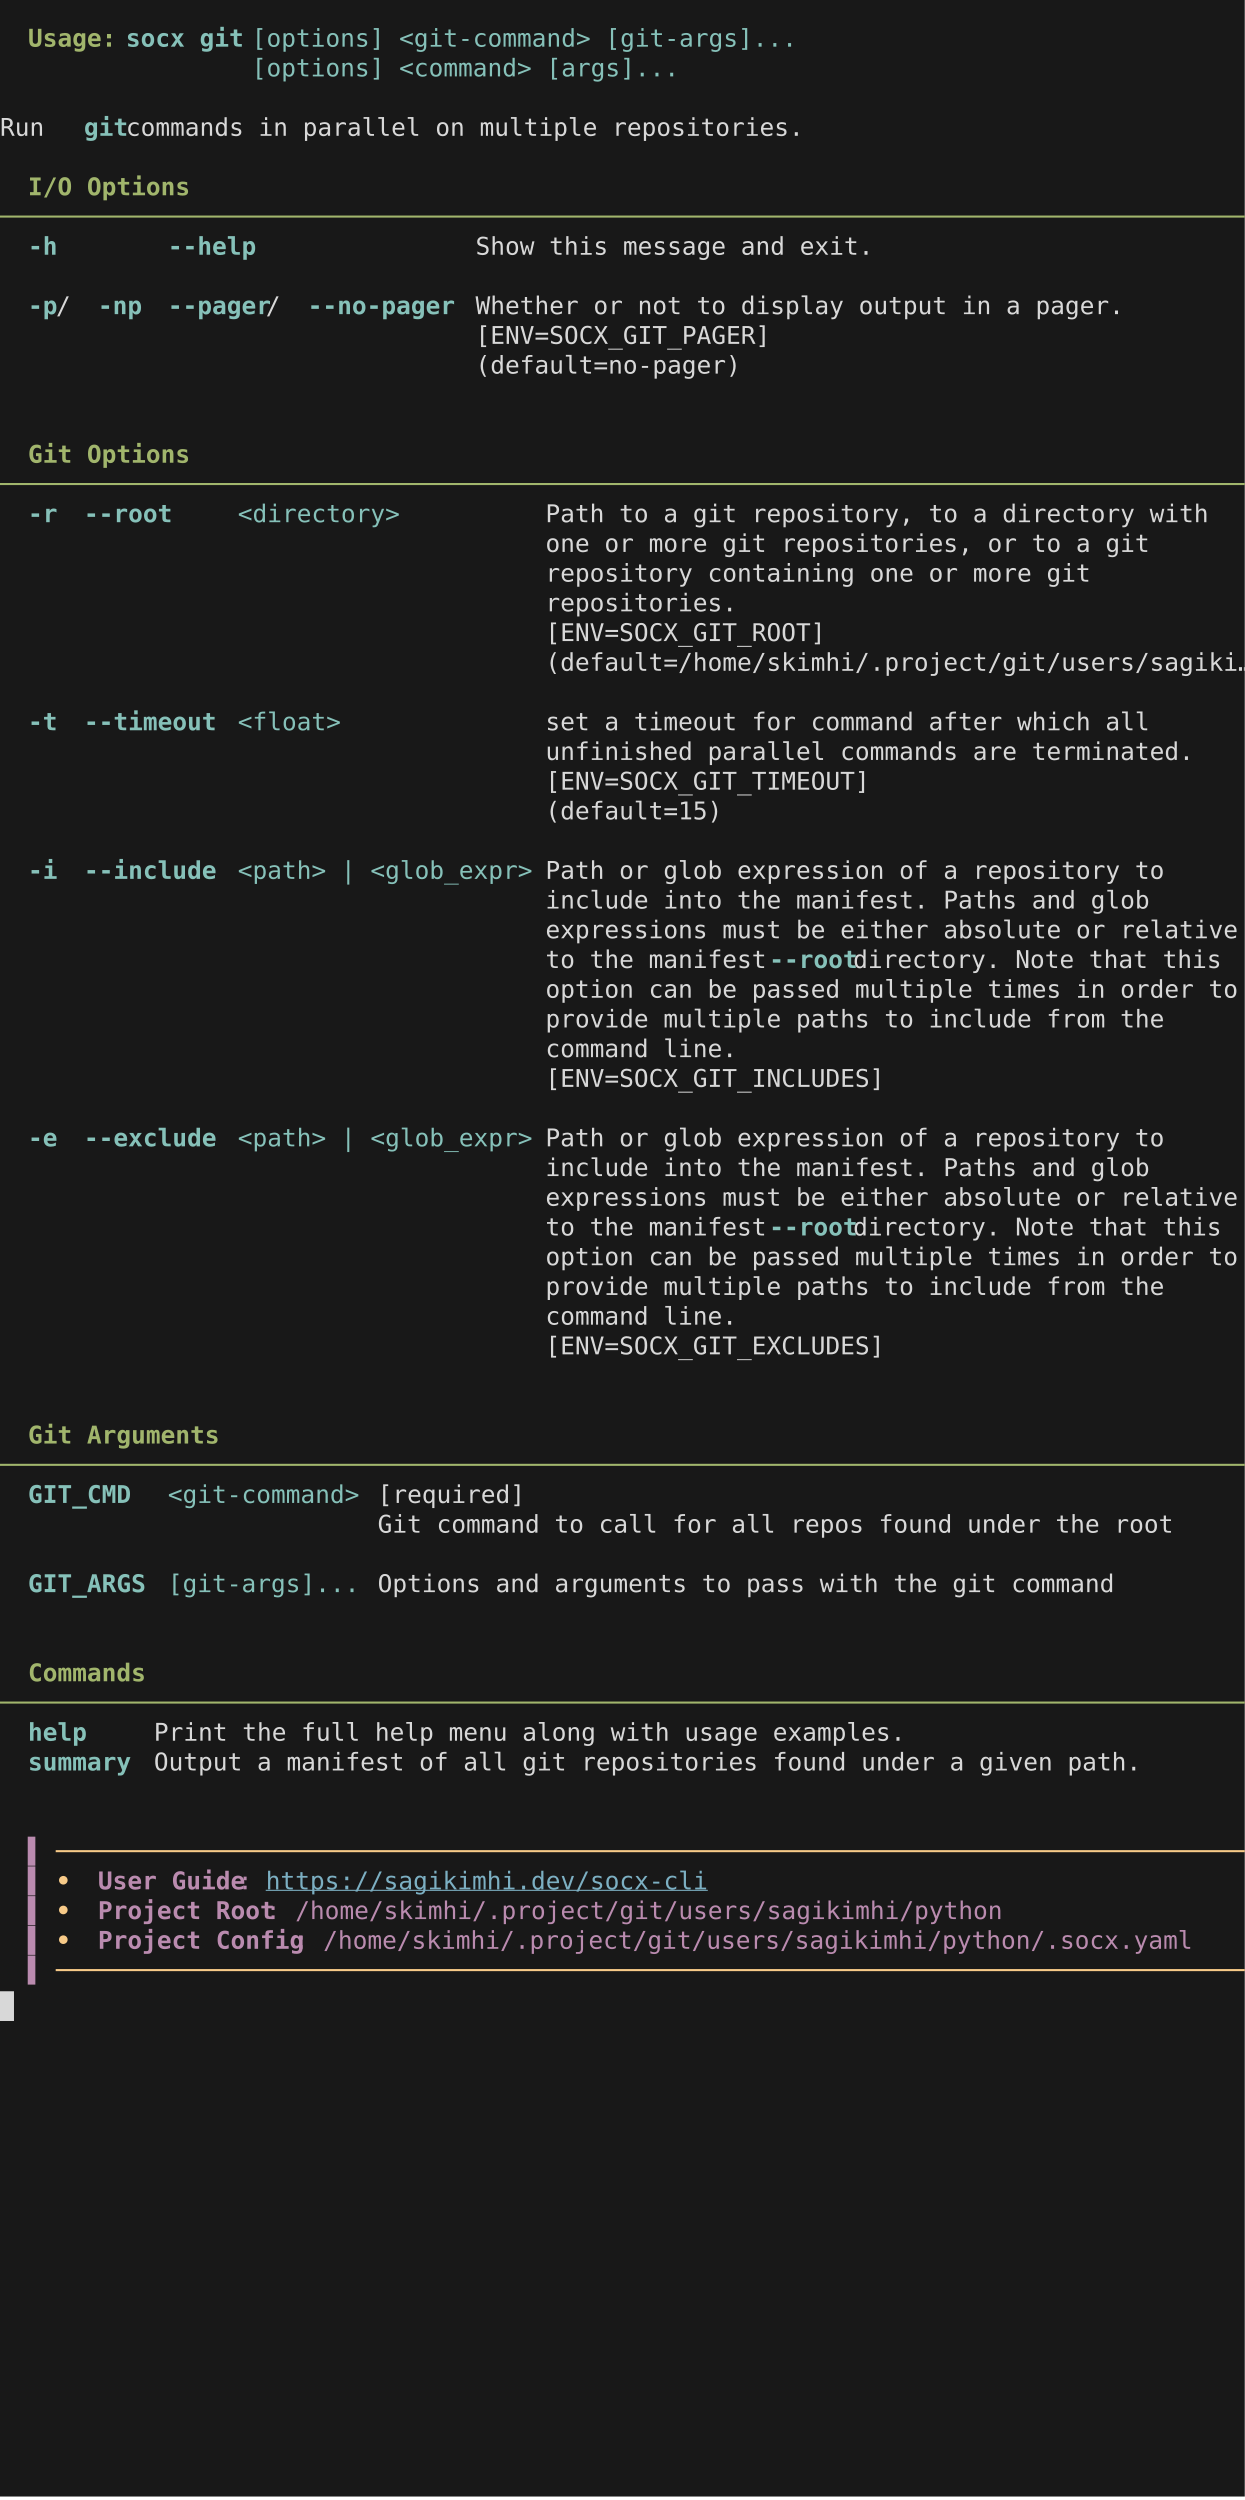
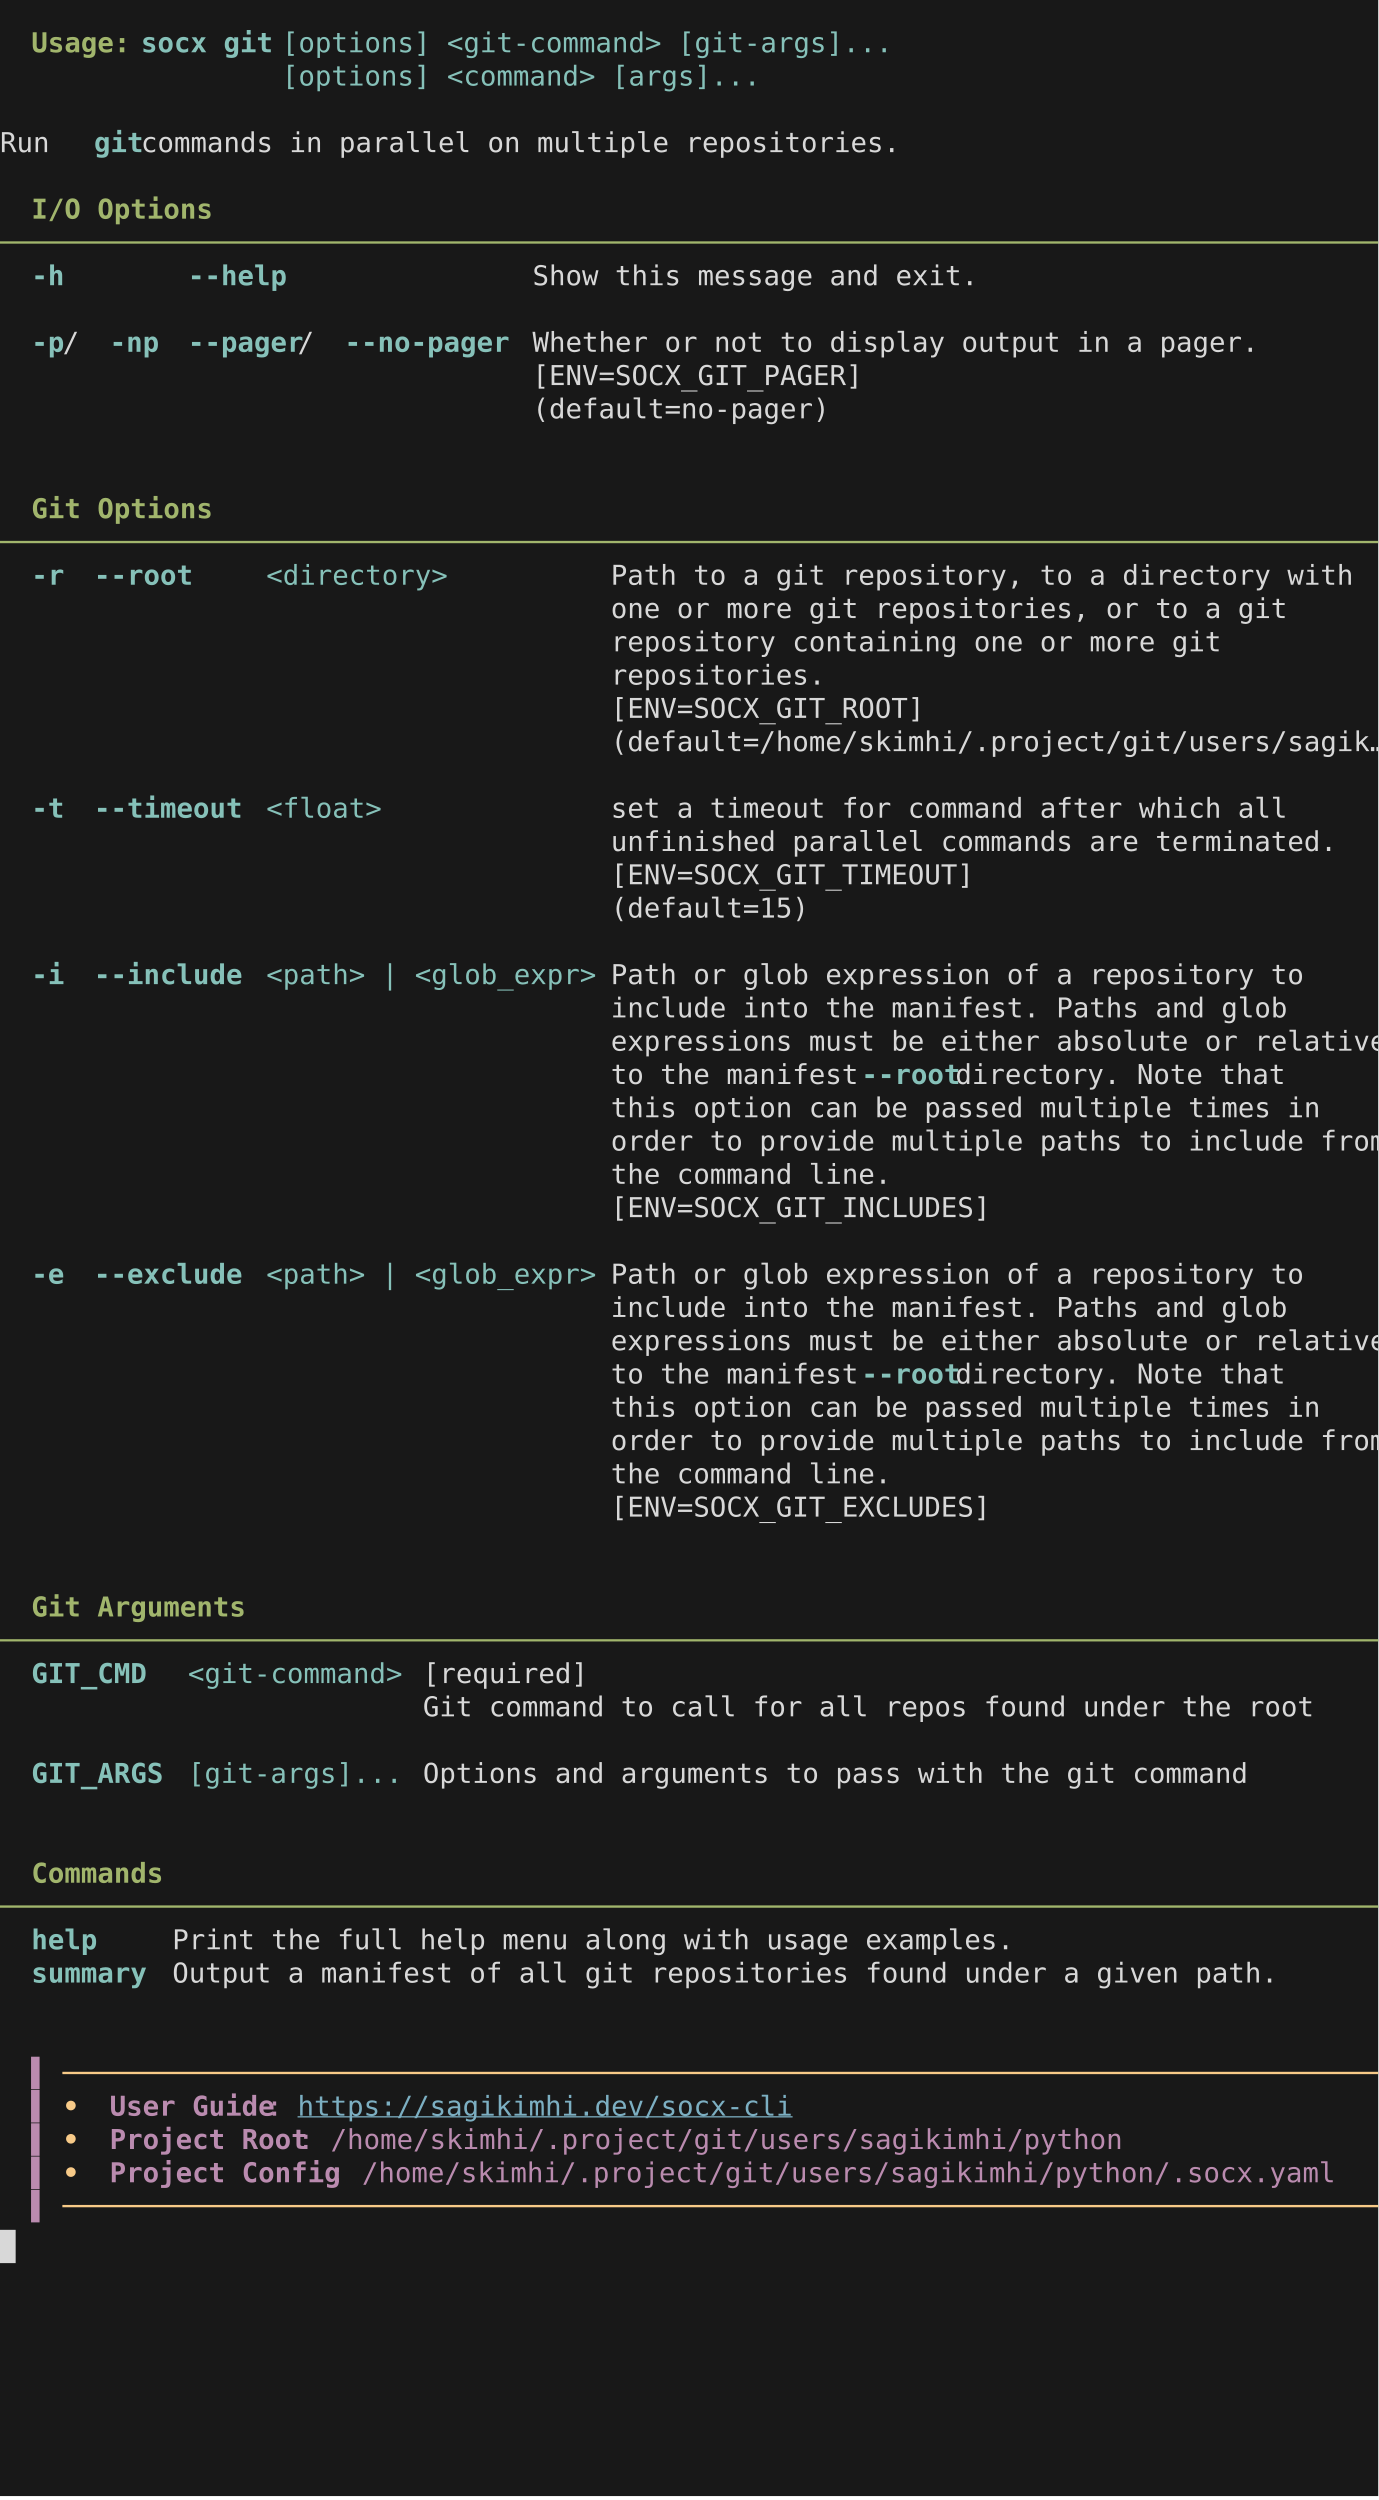
- <svg xmlns="http://www.w3.org/2000/svg" xmlns:ns1="https://github.com/nbedos/termtosvg" xmlns:xlink="http://www.w3.org/1999/xlink" id="terminal" baseProfile="full" viewBox="0 0 712 1430" width="712" version="1.1">
+ <svg xmlns="http://www.w3.org/2000/svg" xmlns:ns1="https://github.com/nbedos/termtosvg" xmlns:xlink="http://www.w3.org/1999/xlink" id="terminal" baseProfile="full" viewBox="0 0 704 1277" width="704" version="1.1">
  <defs>
    <ns1:template_settings>
-       <ns1:screen_geometry columns="89" rows="84" />
+       <ns1:screen_geometry columns="88" rows="75" />
      <ns1:animation type="css" />
    </ns1:template_settings>
    <style type="text/css" id="generated-style">#screen {
                font-family: 'DejaVu Sans Mono', monospace;
                font-style: normal;
                font-size: 14px;
            }

        text {
            dominant-baseline: text-before-edge;
            white-space: pre;
        }

            :root {
                --animation-duration: 1000ms;
            }

            @keyframes roll {
                0.000%{transform:translateY(0px)}
100.000%{transform:translateY(0px)}
            }

            #screen_view {
                animation-duration: 1000ms;
                animation-iteration-count:infinite;
                animation-name:roll;
                animation-timing-function: steps(1,end);
                animation-fill-mode: forwards;
            }
        </style>
    <style type="text/css" id="user-style">
            /* The colors defined below are the default 16 colors used for rendering text of the terminal. Adjust
               them as needed.
               base16-default-dark color theme (source: http://chriskempson.com/projects/base16/) */
            .foreground {fill: #d8d8d8;}
            .background {fill: #181818;}
            .color0 {fill: #181818;}
            .color1 {fill: #ab4642;}
            .color2 {fill: #a1b56c;}
            .color3 {fill: #f7ca88;}
            .color4 {fill: #7cafc2;}
            .color5 {fill: #ba8baf;}
            .color6 {fill: #86c1b9;}
            .color7 {fill: #d8d8d8;}
            .color8 {fill: #585858;}
            .color9 {fill: #ab4642;}
            .color10 {fill: #a1b56C;}
            .color11 {fill: #f7ca88;}
            .color12 {fill: #7cafc2;}
            .color13 {fill: #ba8baf;}
            .color14 {fill: #86c1b9;}
            .color15 {fill: #f8f8f8;}
        </style>
  </defs>
-   <svg id="screen" width="712" height="1428" viewBox="0 0 712 1428" preserveAspectRatio="xMidYMin slice">
+   <svg id="screen" width="704" height="1275" viewBox="0 0 704 1275" preserveAspectRatio="xMidYMin slice">
    <rect class="background" height="100%" width="100%" x="0" y="0" />
    <defs>
      <g id="g1">
-         <text x="0" textLength="712" class="foreground">                                                                                         </text>
+         <text x="0" textLength="704" class="foreground">                                                                                        </text>
      </g>
      <g id="g2">
        <text x="0" textLength="16" class="foreground">  </text>
        <text x="16" textLength="48" font-weight="bold" class="color10">Usage:</text>
        <text x="64" textLength="8" class="foreground"> </text>
        <text x="72" textLength="64" font-weight="bold" class="color14">socx git</text>
        <text x="136" textLength="8" class="foreground"> </text>
        <text x="144" textLength="304" class="color6">[options] &lt;git-command&gt; [git-args]... </text>
-         <text x="448" textLength="264" class="foreground">                                 </text>
+         <text x="448" textLength="256" class="foreground">                                </text>
      </g>
      <g id="g3">
        <text x="0" textLength="144" class="foreground">                  </text>
        <text x="144" textLength="304" class="color6">[options] &lt;command&gt; [args]...         </text>
-         <text x="448" textLength="264" class="foreground">                                 </text>
+         <text x="448" textLength="256" class="foreground">                                </text>
      </g>
      <g id="g4">
        <text x="0" textLength="48" class="foreground">  Run </text>
        <text x="48" textLength="24" font-weight="bold" class="color14">git</text>
-         <text x="72" textLength="640" class="foreground"> commands in parallel on multiple repositories.                                 </text>
+         <text x="72" textLength="632" class="foreground"> commands in parallel on multiple repositories.                                </text>
      </g>
      <g id="g5">
        <text x="0" textLength="16" class="color2">  </text>
        <text x="16" textLength="88" font-weight="bold" class="color10">I/O Options</text>
-         <text x="104" textLength="608" class="color2">                                                                            </text>
+         <text x="104" textLength="600" class="color2">                                                                           </text>
      </g>
      <g id="g6">
-         <text x="0" textLength="712" class="color2">  ─────────────────────────────────────────────────────────────────────────────────────  </text>
+         <text x="0" textLength="704" class="color2">  ────────────────────────────────────────────────────────────────────────────────────  </text>
      </g>
      <g id="g7">
        <text x="0" textLength="16" class="color2">  </text>
        <text x="16" textLength="64" font-weight="bold" class="color14">-h      </text>
        <text x="80" textLength="8" class="foreground"> </text>
        <text x="88" textLength="8" class="color2"> </text>
        <text x="96" textLength="160" font-weight="bold" class="color14">--help              </text>
        <text x="256" textLength="8" class="foreground"> </text>
        <text x="264" textLength="8" class="color2"> </text>
-         <text x="272" textLength="424" class="foreground">Show this message and exit.                          </text>
-         <text x="696" textLength="16" class="color2">  </text>
+         <text x="272" textLength="416" class="foreground">Show this message and exit.                         </text>
+         <text x="688" textLength="16" class="color2">  </text>
      </g>
      <g id="g8">
        <text x="0" textLength="16" class="color2">  </text>
        <text x="16" textLength="72" class="foreground">         </text>
        <text x="88" textLength="8" class="color2"> </text>
        <text x="96" textLength="168" class="foreground">                     </text>
        <text x="264" textLength="8" class="color2"> </text>
-         <text x="272" textLength="424" class="foreground">                                                     </text>
-         <text x="696" textLength="16" class="color2">  </text>
+         <text x="272" textLength="416" class="foreground">                                                    </text>
+         <text x="688" textLength="16" class="color2">  </text>
      </g>
      <g id="g9">
        <text x="0" textLength="16" class="color2">  </text>
        <text x="16" textLength="16" font-weight="bold" class="color14">-p</text>
        <text x="32" textLength="24" class="foreground"> / </text>
        <text x="56" textLength="24" font-weight="bold" class="color14">-np</text>
        <text x="80" textLength="8" class="foreground"> </text>
        <text x="88" textLength="8" class="color2"> </text>
        <text x="96" textLength="56" font-weight="bold" class="color14">--pager</text>
        <text x="152" textLength="24" class="foreground"> / </text>
        <text x="176" textLength="80" font-weight="bold" class="color14">--no-pager</text>
        <text x="256" textLength="8" class="foreground"> </text>
        <text x="264" textLength="8" class="color2"> </text>
-         <text x="272" textLength="424" class="foreground">Whether or not to display output in a pager.         </text>
-         <text x="696" textLength="16" class="color2">  </text>
+         <text x="272" textLength="416" class="foreground">Whether or not to display output in a pager.        </text>
+         <text x="688" textLength="16" class="color2">  </text>
      </g>
      <g id="g10">
        <text x="0" textLength="16" class="color2">  </text>
        <text x="16" textLength="72" class="foreground">         </text>
        <text x="88" textLength="8" class="color2"> </text>
        <text x="96" textLength="168" class="foreground">                     </text>
        <text x="264" textLength="8" class="color2"> </text>
-         <text x="272" textLength="424" class="foreground">[ENV=SOCX_GIT_PAGER]                                 </text>
-         <text x="696" textLength="16" class="color2">  </text>
+         <text x="272" textLength="416" class="foreground">[ENV=SOCX_GIT_PAGER]                                </text>
+         <text x="688" textLength="16" class="color2">  </text>
      </g>
      <g id="g11">
        <text x="0" textLength="16" class="color2">  </text>
        <text x="16" textLength="72" class="foreground">         </text>
        <text x="88" textLength="8" class="color2"> </text>
        <text x="96" textLength="168" class="foreground">                     </text>
        <text x="264" textLength="8" class="color2"> </text>
-         <text x="272" textLength="424" class="foreground">(default=no-pager)                                   </text>
-         <text x="696" textLength="16" class="color2">  </text>
+         <text x="272" textLength="416" class="foreground">(default=no-pager)                                  </text>
+         <text x="688" textLength="16" class="color2">  </text>
      </g>
      <g id="g12">
-         <text x="0" textLength="712" class="color2">                                                                                         </text>
+         <text x="0" textLength="704" class="color2">                                                                                        </text>
      </g>
      <g id="g13">
        <text x="0" textLength="16" class="color2">  </text>
        <text x="16" textLength="88" font-weight="bold" class="color10">Git Options</text>
-         <text x="104" textLength="608" class="color2">                                                                            </text>
+         <text x="104" textLength="600" class="color2">                                                                           </text>
      </g>
      <g id="g14">
        <text x="0" textLength="16" class="color2">  </text>
        <text x="16" textLength="16" font-weight="bold" class="color14">-r</text>
        <text x="32" textLength="8" class="foreground"> </text>
        <text x="40" textLength="8" class="color2"> </text>
        <text x="48" textLength="72" font-weight="bold" class="color14">--root   </text>
        <text x="120" textLength="8" class="foreground"> </text>
        <text x="128" textLength="8" class="color2"> </text>
        <text x="136" textLength="160" class="color6">&lt;directory&gt;         </text>
        <text x="296" textLength="8" class="foreground"> </text>
        <text x="304" textLength="8" class="color2"> </text>
-         <text x="312" textLength="384" class="foreground">Path to a git repository, to a directory with   </text>
-         <text x="696" textLength="16" class="color2">  </text>
+         <text x="312" textLength="376" class="foreground">Path to a git repository, to a directory with  </text>
+         <text x="688" textLength="16" class="color2">  </text>
      </g>
      <g id="g15">
        <text x="0" textLength="16" class="color2">  </text>
        <text x="16" textLength="24" class="foreground">   </text>
        <text x="40" textLength="8" class="color2"> </text>
        <text x="48" textLength="80" class="foreground">          </text>
        <text x="128" textLength="8" class="color2"> </text>
        <text x="136" textLength="168" class="foreground">                     </text>
        <text x="304" textLength="8" class="color2"> </text>
-         <text x="312" textLength="384" class="foreground">one or more git repositories, or to a git       </text>
-         <text x="696" textLength="16" class="color2">  </text>
+         <text x="312" textLength="376" class="foreground">one or more git repositories, or to a git      </text>
+         <text x="688" textLength="16" class="color2">  </text>
      </g>
      <g id="g16">
        <text x="0" textLength="16" class="color2">  </text>
        <text x="16" textLength="24" class="foreground">   </text>
        <text x="40" textLength="8" class="color2"> </text>
        <text x="48" textLength="80" class="foreground">          </text>
        <text x="128" textLength="8" class="color2"> </text>
        <text x="136" textLength="168" class="foreground">                     </text>
        <text x="304" textLength="8" class="color2"> </text>
-         <text x="312" textLength="384" class="foreground">repository containing one or more git           </text>
-         <text x="696" textLength="16" class="color2">  </text>
+         <text x="312" textLength="376" class="foreground">repository containing one or more git          </text>
+         <text x="688" textLength="16" class="color2">  </text>
      </g>
      <g id="g17">
        <text x="0" textLength="16" class="color2">  </text>
        <text x="16" textLength="24" class="foreground">   </text>
        <text x="40" textLength="8" class="color2"> </text>
        <text x="48" textLength="80" class="foreground">          </text>
        <text x="128" textLength="8" class="color2"> </text>
        <text x="136" textLength="168" class="foreground">                     </text>
        <text x="304" textLength="8" class="color2"> </text>
-         <text x="312" textLength="384" class="foreground">repositories.                                   </text>
-         <text x="696" textLength="16" class="color2">  </text>
+         <text x="312" textLength="376" class="foreground">repositories.                                  </text>
+         <text x="688" textLength="16" class="color2">  </text>
      </g>
      <g id="g18">
        <text x="0" textLength="16" class="color2">  </text>
        <text x="16" textLength="24" class="foreground">   </text>
        <text x="40" textLength="8" class="color2"> </text>
        <text x="48" textLength="80" class="foreground">          </text>
        <text x="128" textLength="8" class="color2"> </text>
        <text x="136" textLength="168" class="foreground">                     </text>
        <text x="304" textLength="8" class="color2"> </text>
-         <text x="312" textLength="384" class="foreground">[ENV=SOCX_GIT_ROOT]                             </text>
-         <text x="696" textLength="16" class="color2">  </text>
+         <text x="312" textLength="376" class="foreground">[ENV=SOCX_GIT_ROOT]                            </text>
+         <text x="688" textLength="16" class="color2">  </text>
      </g>
      <g id="g19">
        <text x="0" textLength="16" class="color2">  </text>
        <text x="16" textLength="24" class="foreground">   </text>
        <text x="40" textLength="8" class="color2"> </text>
        <text x="48" textLength="80" class="foreground">          </text>
        <text x="128" textLength="8" class="color2"> </text>
        <text x="136" textLength="168" class="foreground">                     </text>
        <text x="304" textLength="8" class="color2"> </text>
-         <text x="312" textLength="384" class="foreground">(default=/home/skimhi/.project/git/users/sagiki…</text>
-         <text x="696" textLength="16" class="color2">  </text>
+         <text x="312" textLength="376" class="foreground">(default=/home/skimhi/.project/git/users/sagik…</text>
+         <text x="688" textLength="16" class="color2">  </text>
      </g>
      <g id="g20">
        <text x="0" textLength="16" class="color2">  </text>
        <text x="16" textLength="24" class="foreground">   </text>
        <text x="40" textLength="8" class="color2"> </text>
        <text x="48" textLength="80" class="foreground">          </text>
        <text x="128" textLength="8" class="color2"> </text>
        <text x="136" textLength="168" class="foreground">                     </text>
        <text x="304" textLength="8" class="color2"> </text>
-         <text x="312" textLength="384" class="foreground">                                                </text>
-         <text x="696" textLength="16" class="color2">  </text>
+         <text x="312" textLength="376" class="foreground">                                               </text>
+         <text x="688" textLength="16" class="color2">  </text>
      </g>
      <g id="g21">
        <text x="0" textLength="16" class="color2">  </text>
        <text x="16" textLength="16" font-weight="bold" class="color14">-t</text>
        <text x="32" textLength="8" class="foreground"> </text>
        <text x="40" textLength="8" class="color2"> </text>
        <text x="48" textLength="72" font-weight="bold" class="color14">--timeout</text>
        <text x="120" textLength="8" class="foreground"> </text>
        <text x="128" textLength="8" class="color2"> </text>
        <text x="136" textLength="160" class="color6">&lt;float&gt;             </text>
        <text x="296" textLength="8" class="foreground"> </text>
        <text x="304" textLength="8" class="color2"> </text>
-         <text x="312" textLength="384" class="foreground">set a timeout for command after which all       </text>
-         <text x="696" textLength="16" class="color2">  </text>
+         <text x="312" textLength="376" class="foreground">set a timeout for command after which all      </text>
+         <text x="688" textLength="16" class="color2">  </text>
      </g>
      <g id="g22">
        <text x="0" textLength="16" class="color2">  </text>
        <text x="16" textLength="24" class="foreground">   </text>
        <text x="40" textLength="8" class="color2"> </text>
        <text x="48" textLength="80" class="foreground">          </text>
        <text x="128" textLength="8" class="color2"> </text>
        <text x="136" textLength="168" class="foreground">                     </text>
        <text x="304" textLength="8" class="color2"> </text>
-         <text x="312" textLength="384" class="foreground">unfinished parallel commands are terminated.    </text>
-         <text x="696" textLength="16" class="color2">  </text>
+         <text x="312" textLength="376" class="foreground">unfinished parallel commands are terminated.   </text>
+         <text x="688" textLength="16" class="color2">  </text>
      </g>
      <g id="g23">
        <text x="0" textLength="16" class="color2">  </text>
        <text x="16" textLength="24" class="foreground">   </text>
        <text x="40" textLength="8" class="color2"> </text>
        <text x="48" textLength="80" class="foreground">          </text>
        <text x="128" textLength="8" class="color2"> </text>
        <text x="136" textLength="168" class="foreground">                     </text>
        <text x="304" textLength="8" class="color2"> </text>
-         <text x="312" textLength="384" class="foreground">[ENV=SOCX_GIT_TIMEOUT]                          </text>
-         <text x="696" textLength="16" class="color2">  </text>
+         <text x="312" textLength="376" class="foreground">[ENV=SOCX_GIT_TIMEOUT]                         </text>
+         <text x="688" textLength="16" class="color2">  </text>
      </g>
      <g id="g24">
        <text x="0" textLength="16" class="color2">  </text>
        <text x="16" textLength="24" class="foreground">   </text>
        <text x="40" textLength="8" class="color2"> </text>
        <text x="48" textLength="80" class="foreground">          </text>
        <text x="128" textLength="8" class="color2"> </text>
        <text x="136" textLength="168" class="foreground">                     </text>
        <text x="304" textLength="8" class="color2"> </text>
-         <text x="312" textLength="384" class="foreground">(default=15)                                    </text>
-         <text x="696" textLength="16" class="color2">  </text>
+         <text x="312" textLength="376" class="foreground">(default=15)                                   </text>
+         <text x="688" textLength="16" class="color2">  </text>
      </g>
      <g id="g25">
        <text x="0" textLength="16" class="color2">  </text>
        <text x="16" textLength="16" font-weight="bold" class="color14">-i</text>
        <text x="32" textLength="8" class="foreground"> </text>
        <text x="40" textLength="8" class="color2"> </text>
        <text x="48" textLength="72" font-weight="bold" class="color14">--include</text>
        <text x="120" textLength="8" class="foreground"> </text>
        <text x="128" textLength="8" class="color2"> </text>
        <text x="136" textLength="160" class="color6">&lt;path&gt; | &lt;glob_expr&gt;</text>
        <text x="296" textLength="8" class="foreground"> </text>
        <text x="304" textLength="8" class="color2"> </text>
-         <text x="312" textLength="384" class="foreground">Path or glob expression of a repository to      </text>
-         <text x="696" textLength="16" class="color2">  </text>
+         <text x="312" textLength="376" class="foreground">Path or glob expression of a repository to     </text>
+         <text x="688" textLength="16" class="color2">  </text>
      </g>
      <g id="g26">
        <text x="0" textLength="16" class="color2">  </text>
        <text x="16" textLength="24" class="foreground">   </text>
        <text x="40" textLength="8" class="color2"> </text>
        <text x="48" textLength="80" class="foreground">          </text>
        <text x="128" textLength="8" class="color2"> </text>
        <text x="136" textLength="168" class="foreground">                     </text>
        <text x="304" textLength="8" class="color2"> </text>
-         <text x="312" textLength="384" class="foreground">include into the manifest. Paths and glob       </text>
-         <text x="696" textLength="16" class="color2">  </text>
+         <text x="312" textLength="376" class="foreground">include into the manifest. Paths and glob      </text>
+         <text x="688" textLength="16" class="color2">  </text>
      </g>
      <g id="g27">
        <text x="0" textLength="16" class="color2">  </text>
        <text x="16" textLength="24" class="foreground">   </text>
        <text x="40" textLength="8" class="color2"> </text>
        <text x="48" textLength="80" class="foreground">          </text>
        <text x="128" textLength="8" class="color2"> </text>
        <text x="136" textLength="168" class="foreground">                     </text>
        <text x="304" textLength="8" class="color2"> </text>
-         <text x="312" textLength="384" class="foreground">expressions must be either absolute or relative </text>
-         <text x="696" textLength="16" class="color2">  </text>
+         <text x="312" textLength="376" class="foreground">expressions must be either absolute or relative</text>
+         <text x="688" textLength="16" class="color2">  </text>
      </g>
      <g id="g28">
        <text x="0" textLength="16" class="color2">  </text>
        <text x="16" textLength="24" class="foreground">   </text>
        <text x="40" textLength="8" class="color2"> </text>
        <text x="48" textLength="80" class="foreground">          </text>
        <text x="128" textLength="8" class="color2"> </text>
        <text x="136" textLength="168" class="foreground">                     </text>
        <text x="304" textLength="8" class="color2"> </text>
        <text x="312" textLength="128" class="foreground">to the manifest </text>
        <text x="440" textLength="48" font-weight="bold" class="color14">--root</text>
-         <text x="488" textLength="208" class="foreground"> directory. Note that this</text>
-         <text x="696" textLength="16" class="color2">  </text>
+         <text x="488" textLength="200" class="foreground"> directory. Note that    </text>
+         <text x="688" textLength="16" class="color2">  </text>
      </g>
      <g id="g29">
        <text x="0" textLength="16" class="color2">  </text>
        <text x="16" textLength="24" class="foreground">   </text>
        <text x="40" textLength="8" class="color2"> </text>
        <text x="48" textLength="80" class="foreground">          </text>
        <text x="128" textLength="8" class="color2"> </text>
        <text x="136" textLength="168" class="foreground">                     </text>
        <text x="304" textLength="8" class="color2"> </text>
-         <text x="312" textLength="384" class="foreground">option can be passed multiple times in order to </text>
-         <text x="696" textLength="16" class="color2">  </text>
+         <text x="312" textLength="376" class="foreground">this option can be passed multiple times in    </text>
+         <text x="688" textLength="16" class="color2">  </text>
      </g>
      <g id="g30">
        <text x="0" textLength="16" class="color2">  </text>
        <text x="16" textLength="24" class="foreground">   </text>
        <text x="40" textLength="8" class="color2"> </text>
        <text x="48" textLength="80" class="foreground">          </text>
        <text x="128" textLength="8" class="color2"> </text>
        <text x="136" textLength="168" class="foreground">                     </text>
        <text x="304" textLength="8" class="color2"> </text>
-         <text x="312" textLength="384" class="foreground">provide multiple paths to include from the      </text>
-         <text x="696" textLength="16" class="color2">  </text>
+         <text x="312" textLength="376" class="foreground">order to provide multiple paths to include from</text>
+         <text x="688" textLength="16" class="color2">  </text>
      </g>
      <g id="g31">
        <text x="0" textLength="16" class="color2">  </text>
        <text x="16" textLength="24" class="foreground">   </text>
        <text x="40" textLength="8" class="color2"> </text>
        <text x="48" textLength="80" class="foreground">          </text>
        <text x="128" textLength="8" class="color2"> </text>
        <text x="136" textLength="168" class="foreground">                     </text>
        <text x="304" textLength="8" class="color2"> </text>
-         <text x="312" textLength="384" class="foreground">command line.                                   </text>
-         <text x="696" textLength="16" class="color2">  </text>
+         <text x="312" textLength="376" class="foreground">the command line.                              </text>
+         <text x="688" textLength="16" class="color2">  </text>
      </g>
      <g id="g32">
        <text x="0" textLength="16" class="color2">  </text>
        <text x="16" textLength="24" class="foreground">   </text>
        <text x="40" textLength="8" class="color2"> </text>
        <text x="48" textLength="80" class="foreground">          </text>
        <text x="128" textLength="8" class="color2"> </text>
        <text x="136" textLength="168" class="foreground">                     </text>
        <text x="304" textLength="8" class="color2"> </text>
-         <text x="312" textLength="384" class="foreground">[ENV=SOCX_GIT_INCLUDES]                         </text>
-         <text x="696" textLength="16" class="color2">  </text>
+         <text x="312" textLength="376" class="foreground">[ENV=SOCX_GIT_INCLUDES]                        </text>
+         <text x="688" textLength="16" class="color2">  </text>
      </g>
      <g id="g33">
        <text x="0" textLength="16" class="color2">  </text>
        <text x="16" textLength="16" font-weight="bold" class="color14">-e</text>
        <text x="32" textLength="8" class="foreground"> </text>
        <text x="40" textLength="8" class="color2"> </text>
        <text x="48" textLength="72" font-weight="bold" class="color14">--exclude</text>
        <text x="120" textLength="8" class="foreground"> </text>
        <text x="128" textLength="8" class="color2"> </text>
        <text x="136" textLength="160" class="color6">&lt;path&gt; | &lt;glob_expr&gt;</text>
        <text x="296" textLength="8" class="foreground"> </text>
        <text x="304" textLength="8" class="color2"> </text>
-         <text x="312" textLength="384" class="foreground">Path or glob expression of a repository to      </text>
-         <text x="696" textLength="16" class="color2">  </text>
+         <text x="312" textLength="376" class="foreground">Path or glob expression of a repository to     </text>
+         <text x="688" textLength="16" class="color2">  </text>
      </g>
      <g id="g34">
        <text x="0" textLength="16" class="color2">  </text>
        <text x="16" textLength="24" class="foreground">   </text>
        <text x="40" textLength="8" class="color2"> </text>
        <text x="48" textLength="80" class="foreground">          </text>
        <text x="128" textLength="8" class="color2"> </text>
        <text x="136" textLength="168" class="foreground">                     </text>
        <text x="304" textLength="8" class="color2"> </text>
-         <text x="312" textLength="384" class="foreground">[ENV=SOCX_GIT_EXCLUDES]                         </text>
-         <text x="696" textLength="16" class="color2">  </text>
+         <text x="312" textLength="376" class="foreground">[ENV=SOCX_GIT_EXCLUDES]                        </text>
+         <text x="688" textLength="16" class="color2">  </text>
      </g>
      <g id="g35">
        <text x="0" textLength="16" class="color2">  </text>
        <text x="16" textLength="104" font-weight="bold" class="color10">Git Arguments</text>
-         <text x="120" textLength="592" class="color2">                                                                          </text>
+         <text x="120" textLength="584" class="color2">                                                                         </text>
      </g>
      <g id="g36">
        <text x="0" textLength="16" class="color2">  </text>
        <text x="16" textLength="64" font-weight="bold" class="color14">GIT_CMD </text>
        <text x="80" textLength="8" class="foreground"> </text>
        <text x="88" textLength="8" class="color2"> </text>
        <text x="96" textLength="104" class="color6">&lt;git-command&gt;</text>
        <text x="200" textLength="8" class="foreground"> </text>
        <text x="208" textLength="8" class="color2"> </text>
-         <text x="216" textLength="480" class="foreground">[required]                                                  </text>
-         <text x="696" textLength="16" class="color2">  </text>
+         <text x="216" textLength="472" class="foreground">[required]                                                 </text>
+         <text x="688" textLength="16" class="color2">  </text>
      </g>
      <g id="g37">
        <text x="0" textLength="16" class="color2">  </text>
        <text x="16" textLength="72" class="foreground">         </text>
        <text x="88" textLength="8" class="color2"> </text>
        <text x="96" textLength="112" class="foreground">              </text>
        <text x="208" textLength="8" class="color2"> </text>
-         <text x="216" textLength="480" class="foreground">Git command to call for all repos found under the root      </text>
-         <text x="696" textLength="16" class="color2">  </text>
+         <text x="216" textLength="472" class="foreground">Git command to call for all repos found under the root     </text>
+         <text x="688" textLength="16" class="color2">  </text>
      </g>
      <g id="g38">
        <text x="0" textLength="16" class="color2">  </text>
        <text x="16" textLength="72" class="foreground">         </text>
        <text x="88" textLength="8" class="color2"> </text>
        <text x="96" textLength="112" class="foreground">              </text>
        <text x="208" textLength="8" class="color2"> </text>
-         <text x="216" textLength="480" class="foreground">                                                            </text>
-         <text x="696" textLength="16" class="color2">  </text>
+         <text x="216" textLength="472" class="foreground">                                                           </text>
+         <text x="688" textLength="16" class="color2">  </text>
      </g>
      <g id="g39">
        <text x="0" textLength="16" class="color2">  </text>
        <text x="16" textLength="64" font-weight="bold" class="color14">GIT_ARGS</text>
        <text x="80" textLength="8" class="foreground"> </text>
        <text x="88" textLength="8" class="color2"> </text>
        <text x="96" textLength="104" class="color6">[git-args]...</text>
        <text x="200" textLength="8" class="foreground"> </text>
        <text x="208" textLength="8" class="color2"> </text>
-         <text x="216" textLength="480" class="foreground">Options and arguments to pass with the git command          </text>
-         <text x="696" textLength="16" class="color2">  </text>
+         <text x="216" textLength="472" class="foreground">Options and arguments to pass with the git command         </text>
+         <text x="688" textLength="16" class="color2">  </text>
      </g>
      <g id="g40">
        <text x="0" textLength="16" class="color2">  </text>
        <text x="16" textLength="64" font-weight="bold" class="color10">Commands</text>
-         <text x="80" textLength="632" class="color2">                                                                               </text>
+         <text x="80" textLength="624" class="color2">                                                                              </text>
      </g>
      <g id="g41">
        <text x="0" textLength="16" class="color2">  </text>
        <text x="16" textLength="64" font-weight="bold" class="color14">help    </text>
        <text x="80" textLength="8" class="color2"> </text>
-         <text x="88" textLength="608" class="foreground"> Print the full help menu along with usage examples.                        </text>
-         <text x="696" textLength="16" class="color2">  </text>
+         <text x="88" textLength="600" class="foreground"> Print the full help menu along with usage examples.                       </text>
+         <text x="688" textLength="16" class="color2">  </text>
      </g>
      <g id="g42">
        <text x="0" textLength="16" class="color2">  </text>
        <text x="16" textLength="64" font-weight="bold" class="color14">summary </text>
        <text x="80" textLength="8" class="color2"> </text>
-         <text x="88" textLength="608" class="foreground"> Output a manifest of all git repositories found under a given path.        </text>
-         <text x="696" textLength="16" class="color2">  </text>
+         <text x="88" textLength="600" class="foreground"> Output a manifest of all git repositories found under a given path.       </text>
+         <text x="688" textLength="16" class="color2">  </text>
      </g>
      <g id="g43">
        <text x="0" textLength="16" class="foreground">  </text>
        <text x="16" textLength="16" class="color5">▌ </text>
-         <text x="32" textLength="648" class="color3">─────────────────────────────────────────────────────────────────────────────────</text>
-         <text x="680" textLength="32" class="foreground">    </text>
+         <text x="32" textLength="640" class="color3">────────────────────────────────────────────────────────────────────────────────</text>
+         <text x="672" textLength="32" class="foreground">    </text>
      </g>
      <g id="g44">
        <text x="0" textLength="16" class="foreground">  </text>
        <text x="16" textLength="16" class="color5">▌ </text>
        <text x="32" textLength="24" font-weight="bold" class="color11"> • </text>
        <text x="56" textLength="80" font-weight="bold" class="color13">User Guide</text>
        <text x="136" textLength="16" class="color5">: </text>
        <text x="152" textLength="240" text-decoration="underline" class="color4">https://sagikimhi.dev/socx-cli</text>
-         <text x="392" textLength="288" class="color5">                                    </text>
-         <text x="680" textLength="32" class="foreground">    </text>
+         <text x="392" textLength="280" class="color5">                                   </text>
+         <text x="672" textLength="32" class="foreground">    </text>
      </g>
      <g id="g45">
        <text x="0" textLength="16" class="foreground">  </text>
        <text x="16" textLength="16" class="color5">▌ </text>
        <text x="32" textLength="24" font-weight="bold" class="color11"> • </text>
        <text x="56" textLength="96" font-weight="bold" class="color13">Project Root</text>
-         <text x="152" textLength="528" class="color5">: /home/skimhi/.project/git/users/sagikimhi/python                </text>
-         <text x="680" textLength="32" class="foreground">    </text>
+         <text x="152" textLength="520" class="color5">: /home/skimhi/.project/git/users/sagikimhi/python               </text>
+         <text x="672" textLength="32" class="foreground">    </text>
      </g>
      <g id="g46">
        <text x="0" textLength="16" class="foreground">  </text>
        <text x="16" textLength="16" class="color5">▌ </text>
        <text x="32" textLength="24" font-weight="bold" class="color11"> • </text>
        <text x="56" textLength="112" font-weight="bold" class="color13">Project Config</text>
-         <text x="168" textLength="512" class="color5">: /home/skimhi/.project/git/users/sagikimhi/python/.socx.yaml   </text>
-         <text x="680" textLength="32" class="foreground">    </text>
+         <text x="168" textLength="504" class="color5">: /home/skimhi/.project/git/users/sagikimhi/python/.socx.yaml  </text>
+         <text x="672" textLength="32" class="foreground">    </text>
      </g>
      <g id="g47">
        <text x="0" textLength="8" class="background"> </text>
      </g>
    </defs>
    <g id="screen_view">
      <g>
        <use xlink:href="#g1" y="0" />
        <use xlink:href="#g2" y="17" />
        <use xlink:href="#g3" y="34" />
        <use xlink:href="#g1" y="51" />
        <rect x="48" y="68" width="24" height="17" class="color0" />
        <use xlink:href="#g4" y="68" />
        <use xlink:href="#g1" y="85" />
        <use xlink:href="#g5" y="102" />
        <use xlink:href="#g6" y="119" />
        <use xlink:href="#g7" y="136" />
        <use xlink:href="#g8" y="153" />
        <use xlink:href="#g9" y="170" />
        <use xlink:href="#g10" y="187" />
        <use xlink:href="#g11" y="204" />
        <use xlink:href="#g12" y="221" />
        <use xlink:href="#g12" y="238" />
        <use xlink:href="#g13" y="255" />
        <use xlink:href="#g6" y="272" />
        <use xlink:href="#g14" y="289" />
        <use xlink:href="#g15" y="306" />
        <use xlink:href="#g16" y="323" />
        <use xlink:href="#g17" y="340" />
        <use xlink:href="#g18" y="357" />
        <use xlink:href="#g19" y="374" />
        <use xlink:href="#g20" y="391" />
        <use xlink:href="#g21" y="408" />
        <use xlink:href="#g22" y="425" />
        <use xlink:href="#g23" y="442" />
        <use xlink:href="#g24" y="459" />
        <use xlink:href="#g20" y="476" />
        <use xlink:href="#g25" y="493" />
        <use xlink:href="#g26" y="510" />
        <use xlink:href="#g27" y="527" />
        <rect x="440" y="544" width="48" height="17" class="color0" />
        <use xlink:href="#g28" y="544" />
        <use xlink:href="#g29" y="561" />
        <use xlink:href="#g30" y="578" />
        <use xlink:href="#g31" y="595" />
        <use xlink:href="#g32" y="612" />
        <use xlink:href="#g20" y="629" />
        <use xlink:href="#g33" y="646" />
        <use xlink:href="#g26" y="663" />
        <use xlink:href="#g27" y="680" />
        <rect x="440" y="697" width="48" height="17" class="color0" />
        <use xlink:href="#g28" y="697" />
        <use xlink:href="#g29" y="714" />
        <use xlink:href="#g30" y="731" />
        <use xlink:href="#g31" y="748" />
        <use xlink:href="#g34" y="765" />
        <use xlink:href="#g12" y="782" />
        <use xlink:href="#g12" y="799" />
        <use xlink:href="#g35" y="816" />
        <use xlink:href="#g6" y="833" />
        <use xlink:href="#g36" y="850" />
        <use xlink:href="#g37" y="867" />
        <use xlink:href="#g38" y="884" />
        <use xlink:href="#g39" y="901" />
        <use xlink:href="#g12" y="918" />
        <use xlink:href="#g12" y="935" />
        <use xlink:href="#g40" y="952" />
        <use xlink:href="#g6" y="969" />
        <use xlink:href="#g41" y="986" />
        <use xlink:href="#g42" y="1003" />
        <use xlink:href="#g12" y="1020" />
        <use xlink:href="#g12" y="1037" />
        <use xlink:href="#g43" y="1054" />
        <use xlink:href="#g44" y="1071" />
        <use xlink:href="#g45" y="1088" />
        <use xlink:href="#g46" y="1105" />
        <use xlink:href="#g43" y="1122" />
        <rect x="0" y="1139" width="8" height="17" class="foreground" />
        <use xlink:href="#g47" y="1139" />
      </g>
    </g>
  </svg>
</svg>
